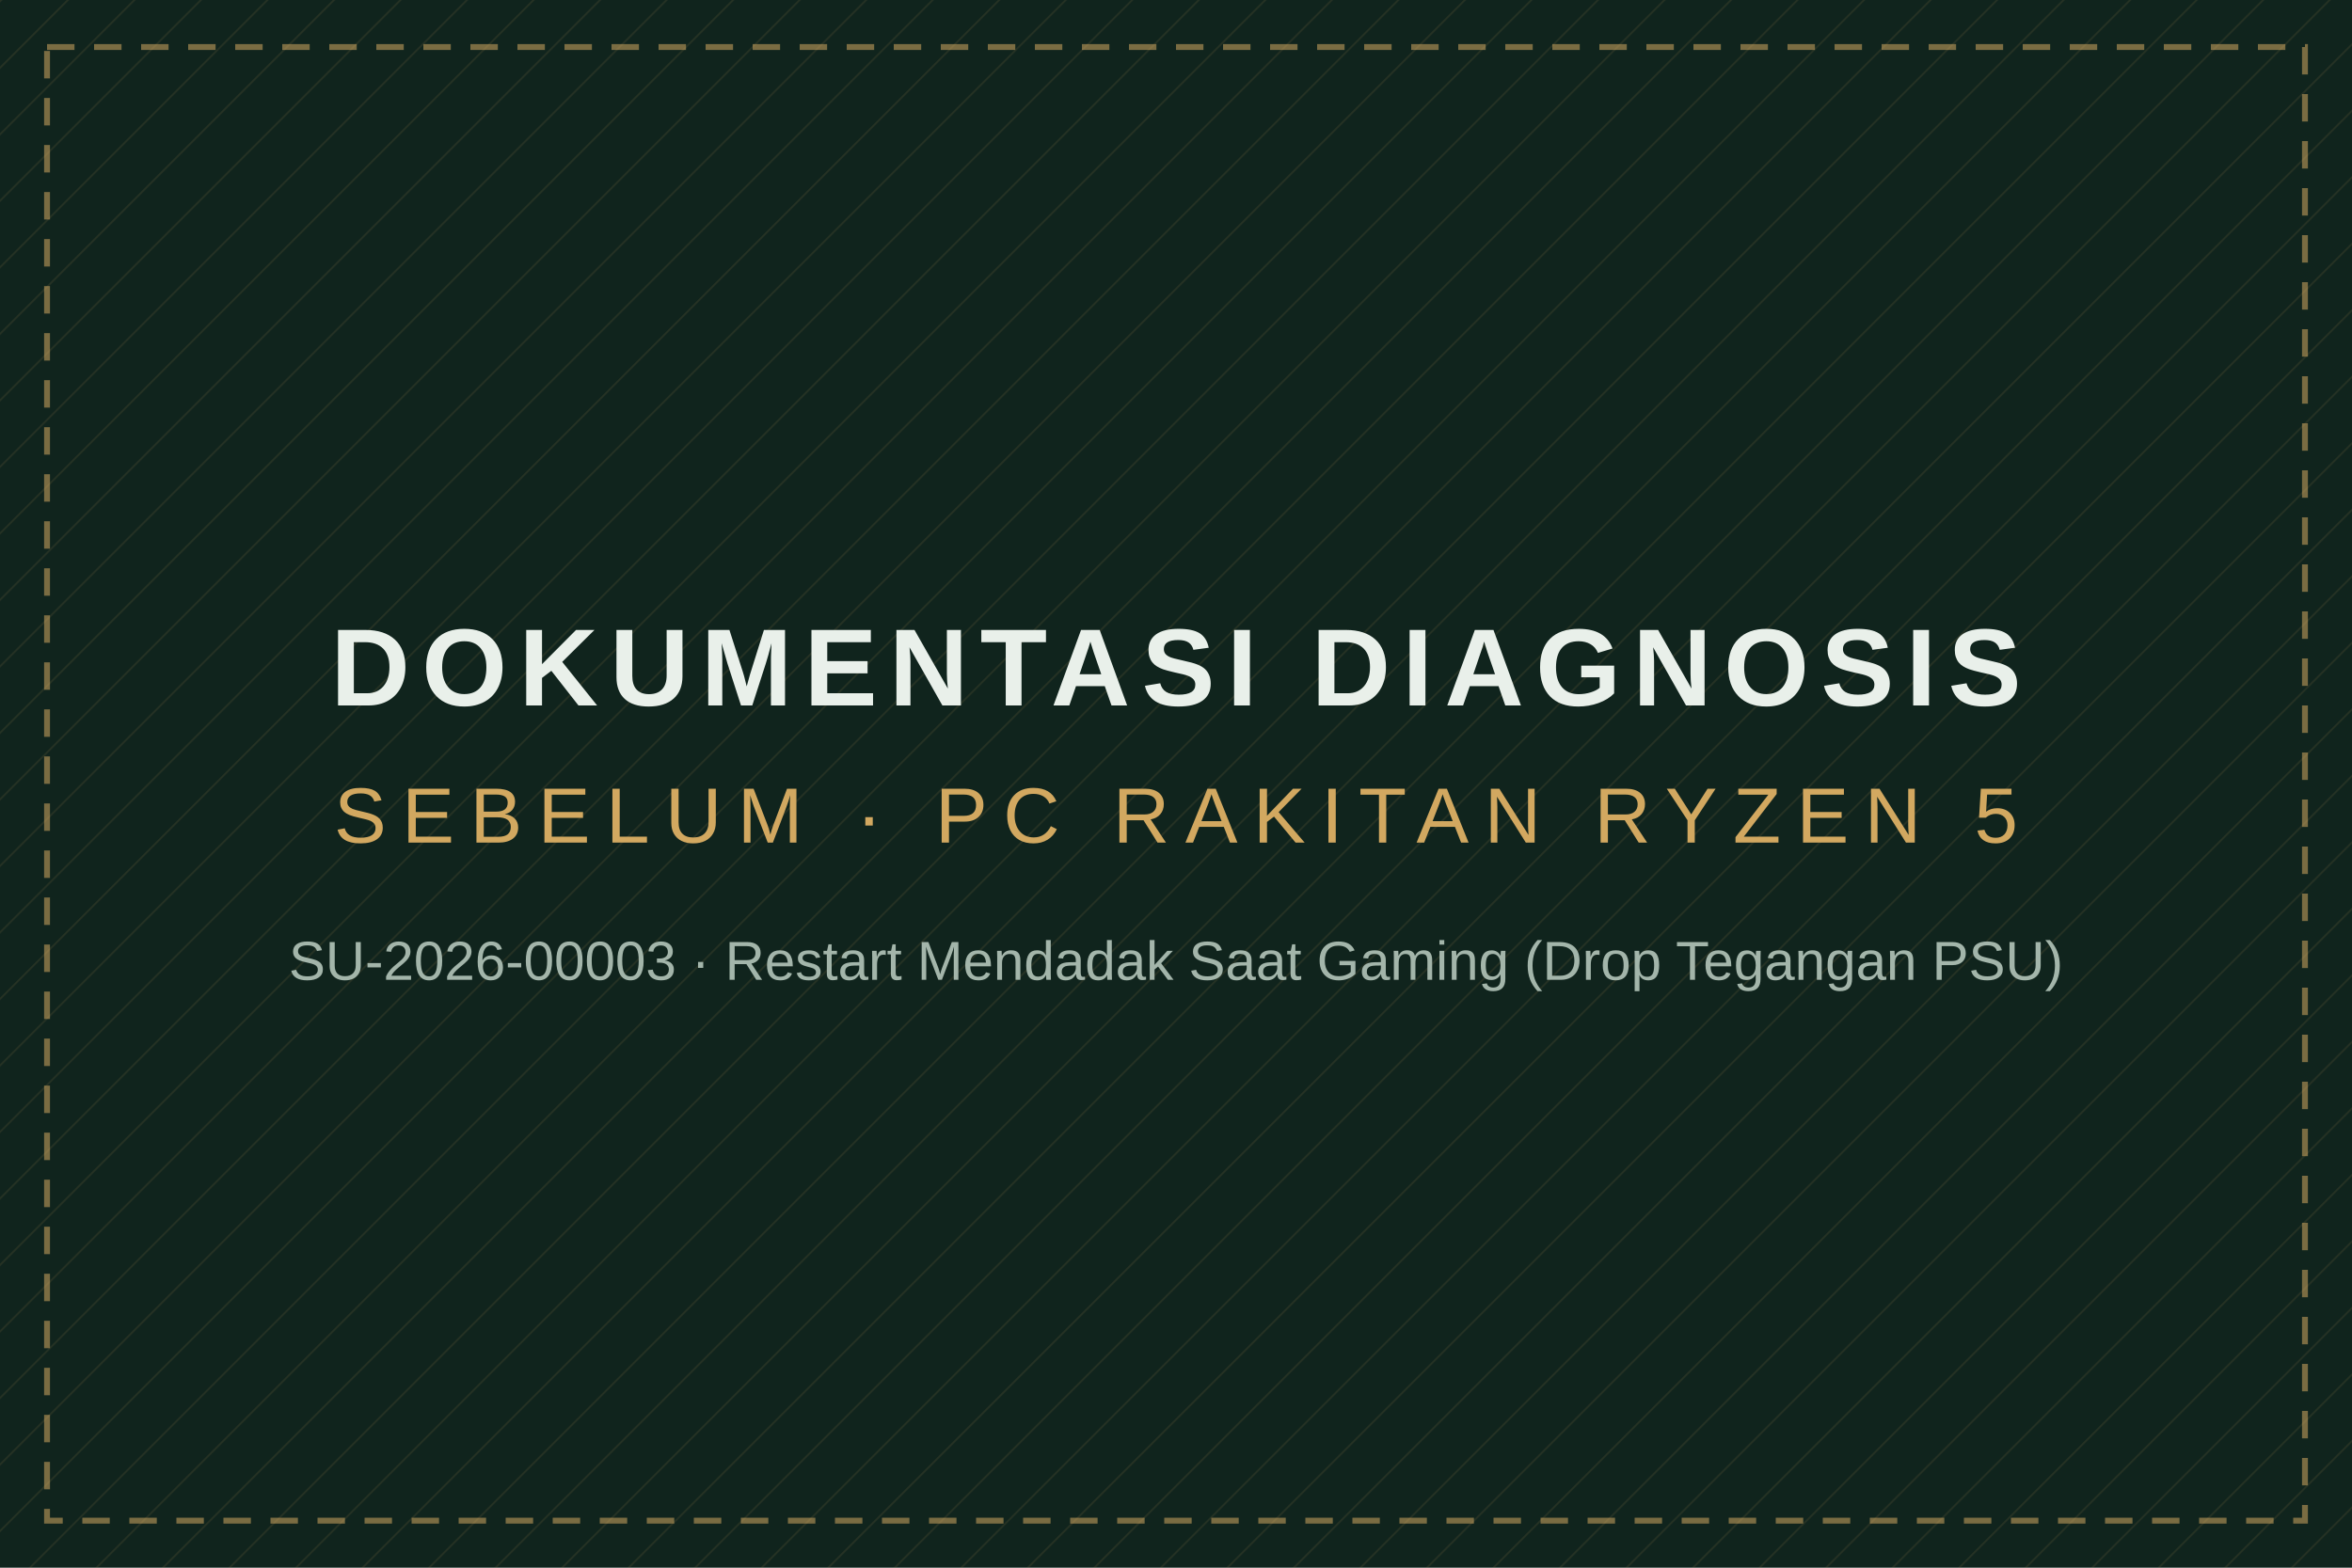
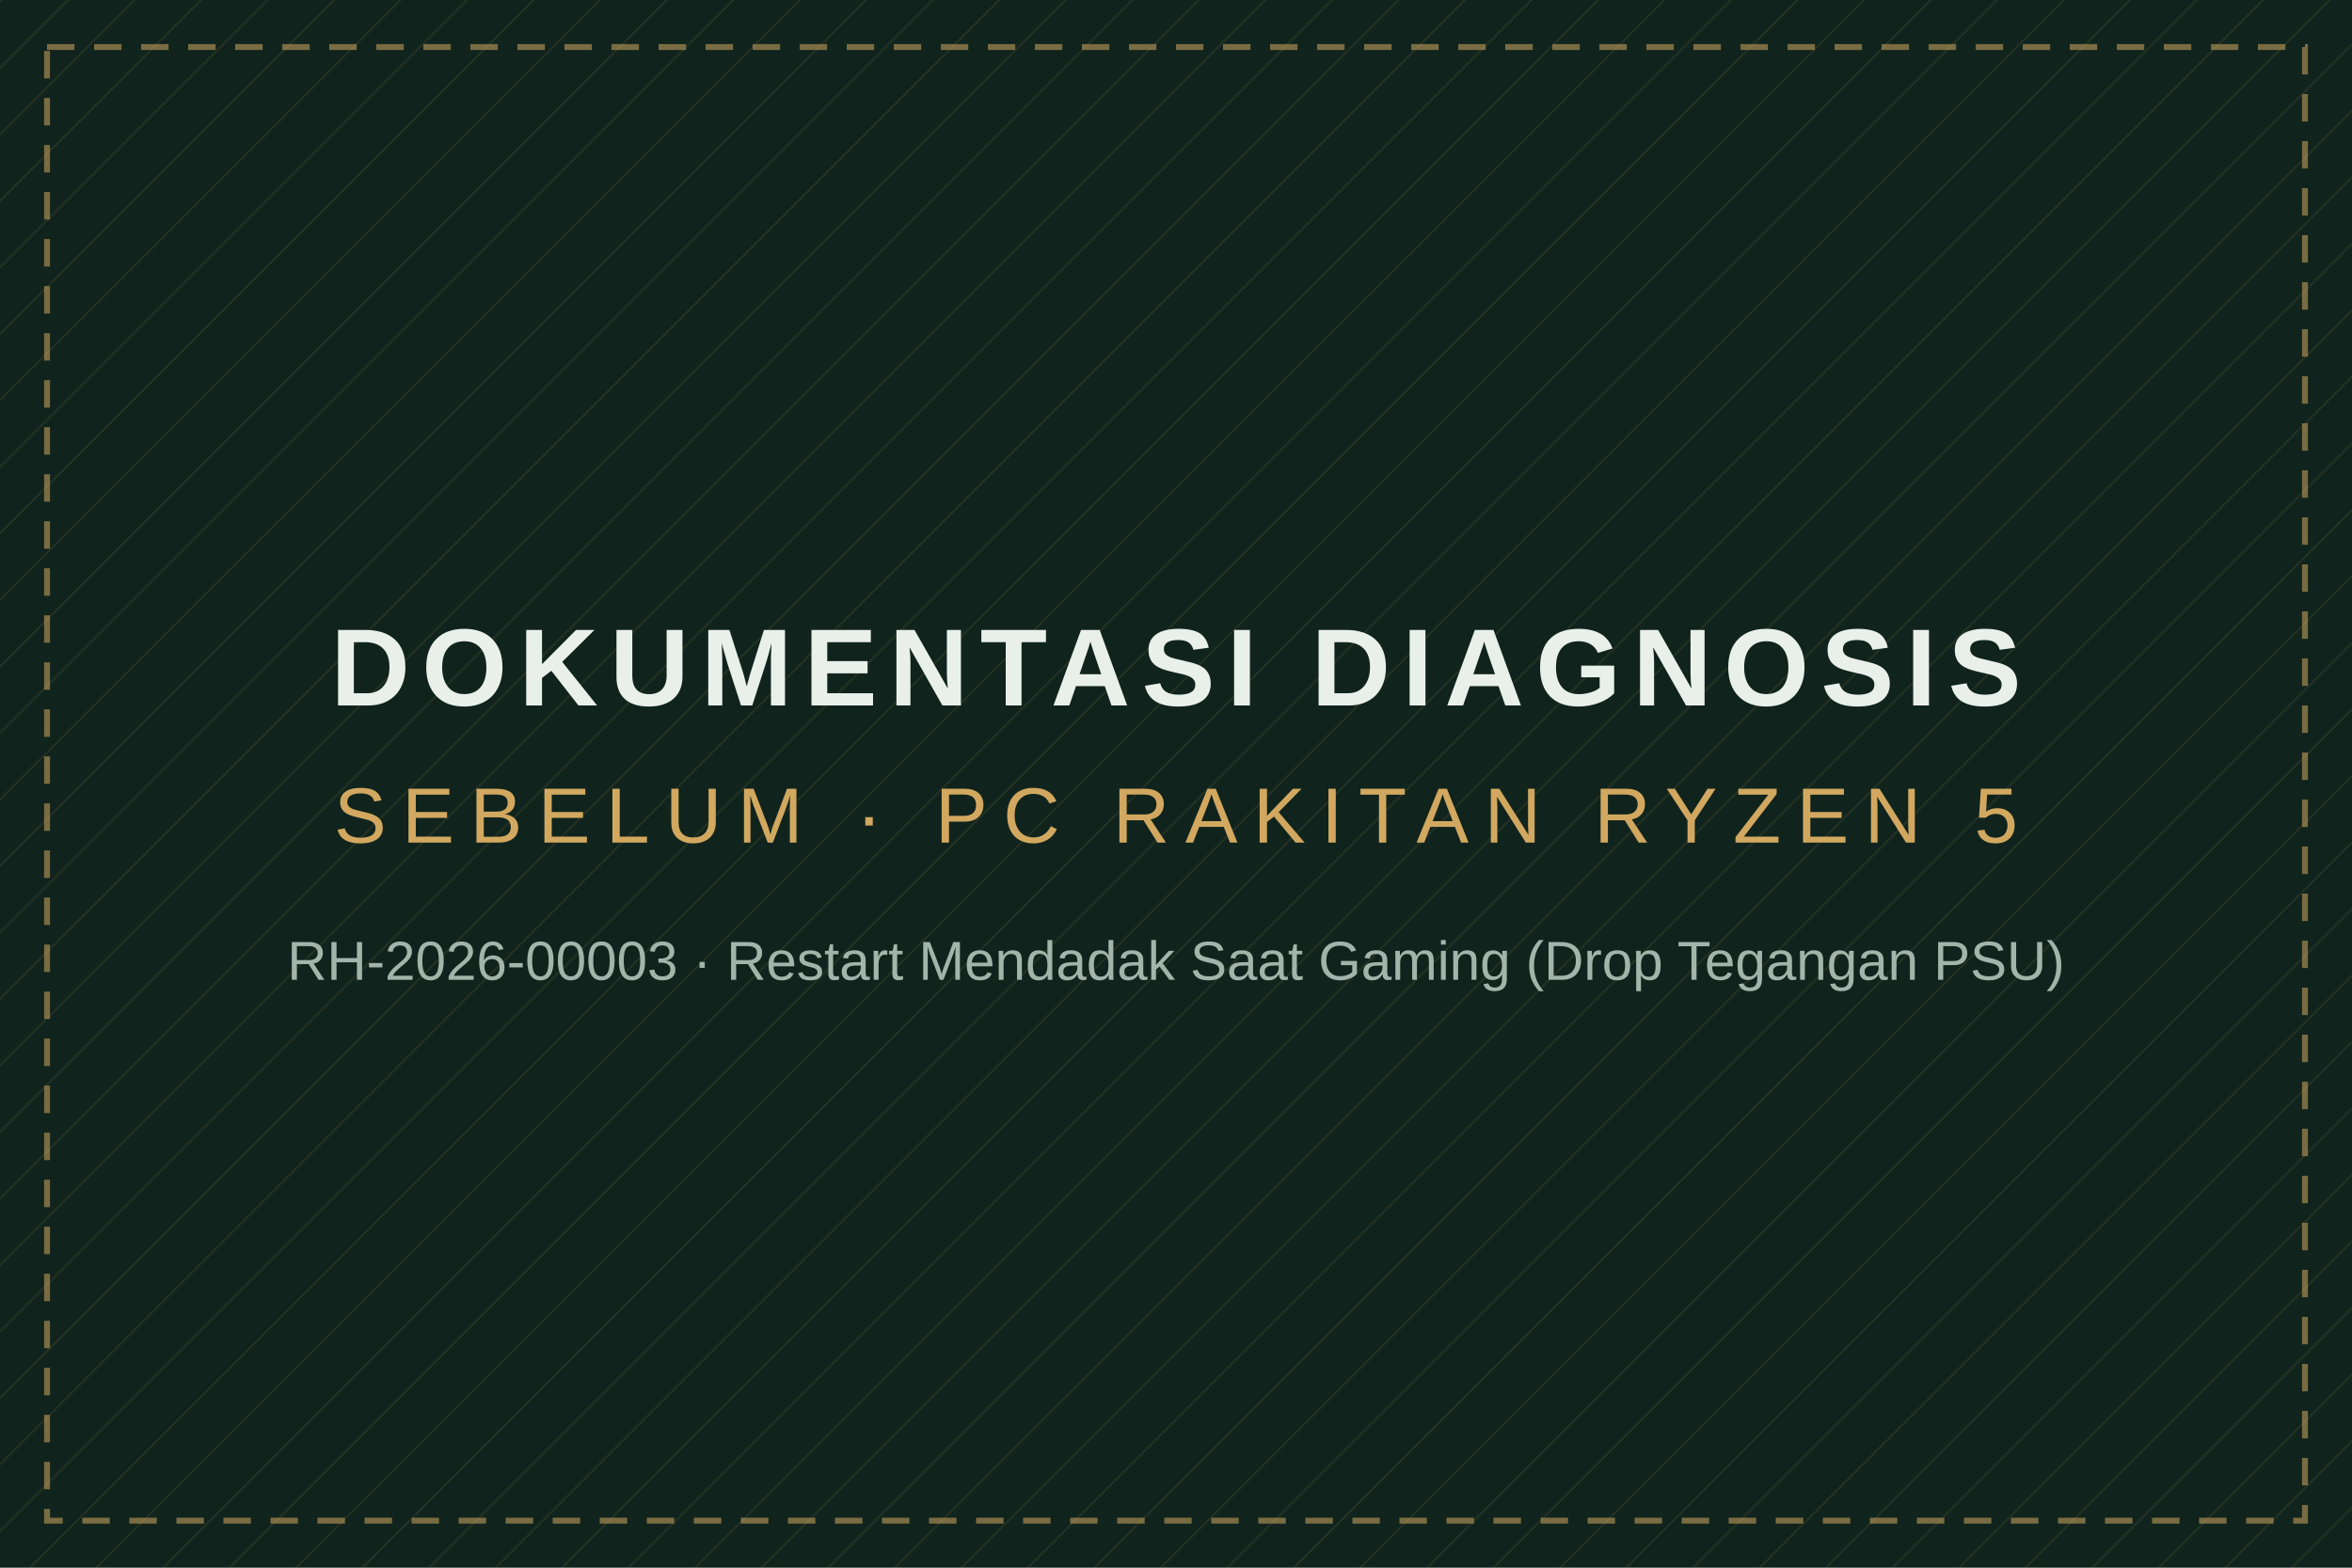
<svg xmlns="http://www.w3.org/2000/svg" viewBox="0 0 1200 800" role="img" aria-label="Dokumentasi diagnosis PC rakitan Ryzen 5 3600 sebelum perbaikan">
  <defs>
    <pattern id="h" width="24" height="24" patternUnits="userSpaceOnUse" patternTransform="rotate(45)">
      <line x1="0" y1="0" x2="0" y2="24" stroke="#d2a860" stroke-opacity=".10" stroke-width="2" />
    </pattern>
  </defs>
  <rect width="1200" height="800" fill="#10241d" />
  <rect width="1200" height="800" fill="url(#h)" />
  <rect x="24" y="24" width="1152" height="752" fill="none" stroke="#d2a860" stroke-opacity=".55" stroke-width="3" stroke-dasharray="14 10" />
  <text x="600" y="360" text-anchor="middle" font-family="Arial,sans-serif" font-size="56" font-weight="700" fill="#e9f0ea" letter-spacing="6">DOKUMENTASI DIAGNOSIS</text>
  <text x="600" y="430" text-anchor="middle" font-family="Arial,sans-serif" font-size="40" fill="#d2a860" letter-spacing="8">SEBELUM · PC RAKITAN RYZEN 5</text>
-   <text x="600" y="500" text-anchor="middle" font-family="Arial,sans-serif" font-size="28" fill="#a3b5aa">SU-2026-00003 · Restart Mendadak Saat Gaming (Drop Tegangan PSU)</text>
+   <text x="600" y="500" text-anchor="middle" font-family="Arial,sans-serif" font-size="28" fill="#a3b5aa">RH-2026-00003 · Restart Mendadak Saat Gaming (Drop Tegangan PSU)</text>
</svg>
